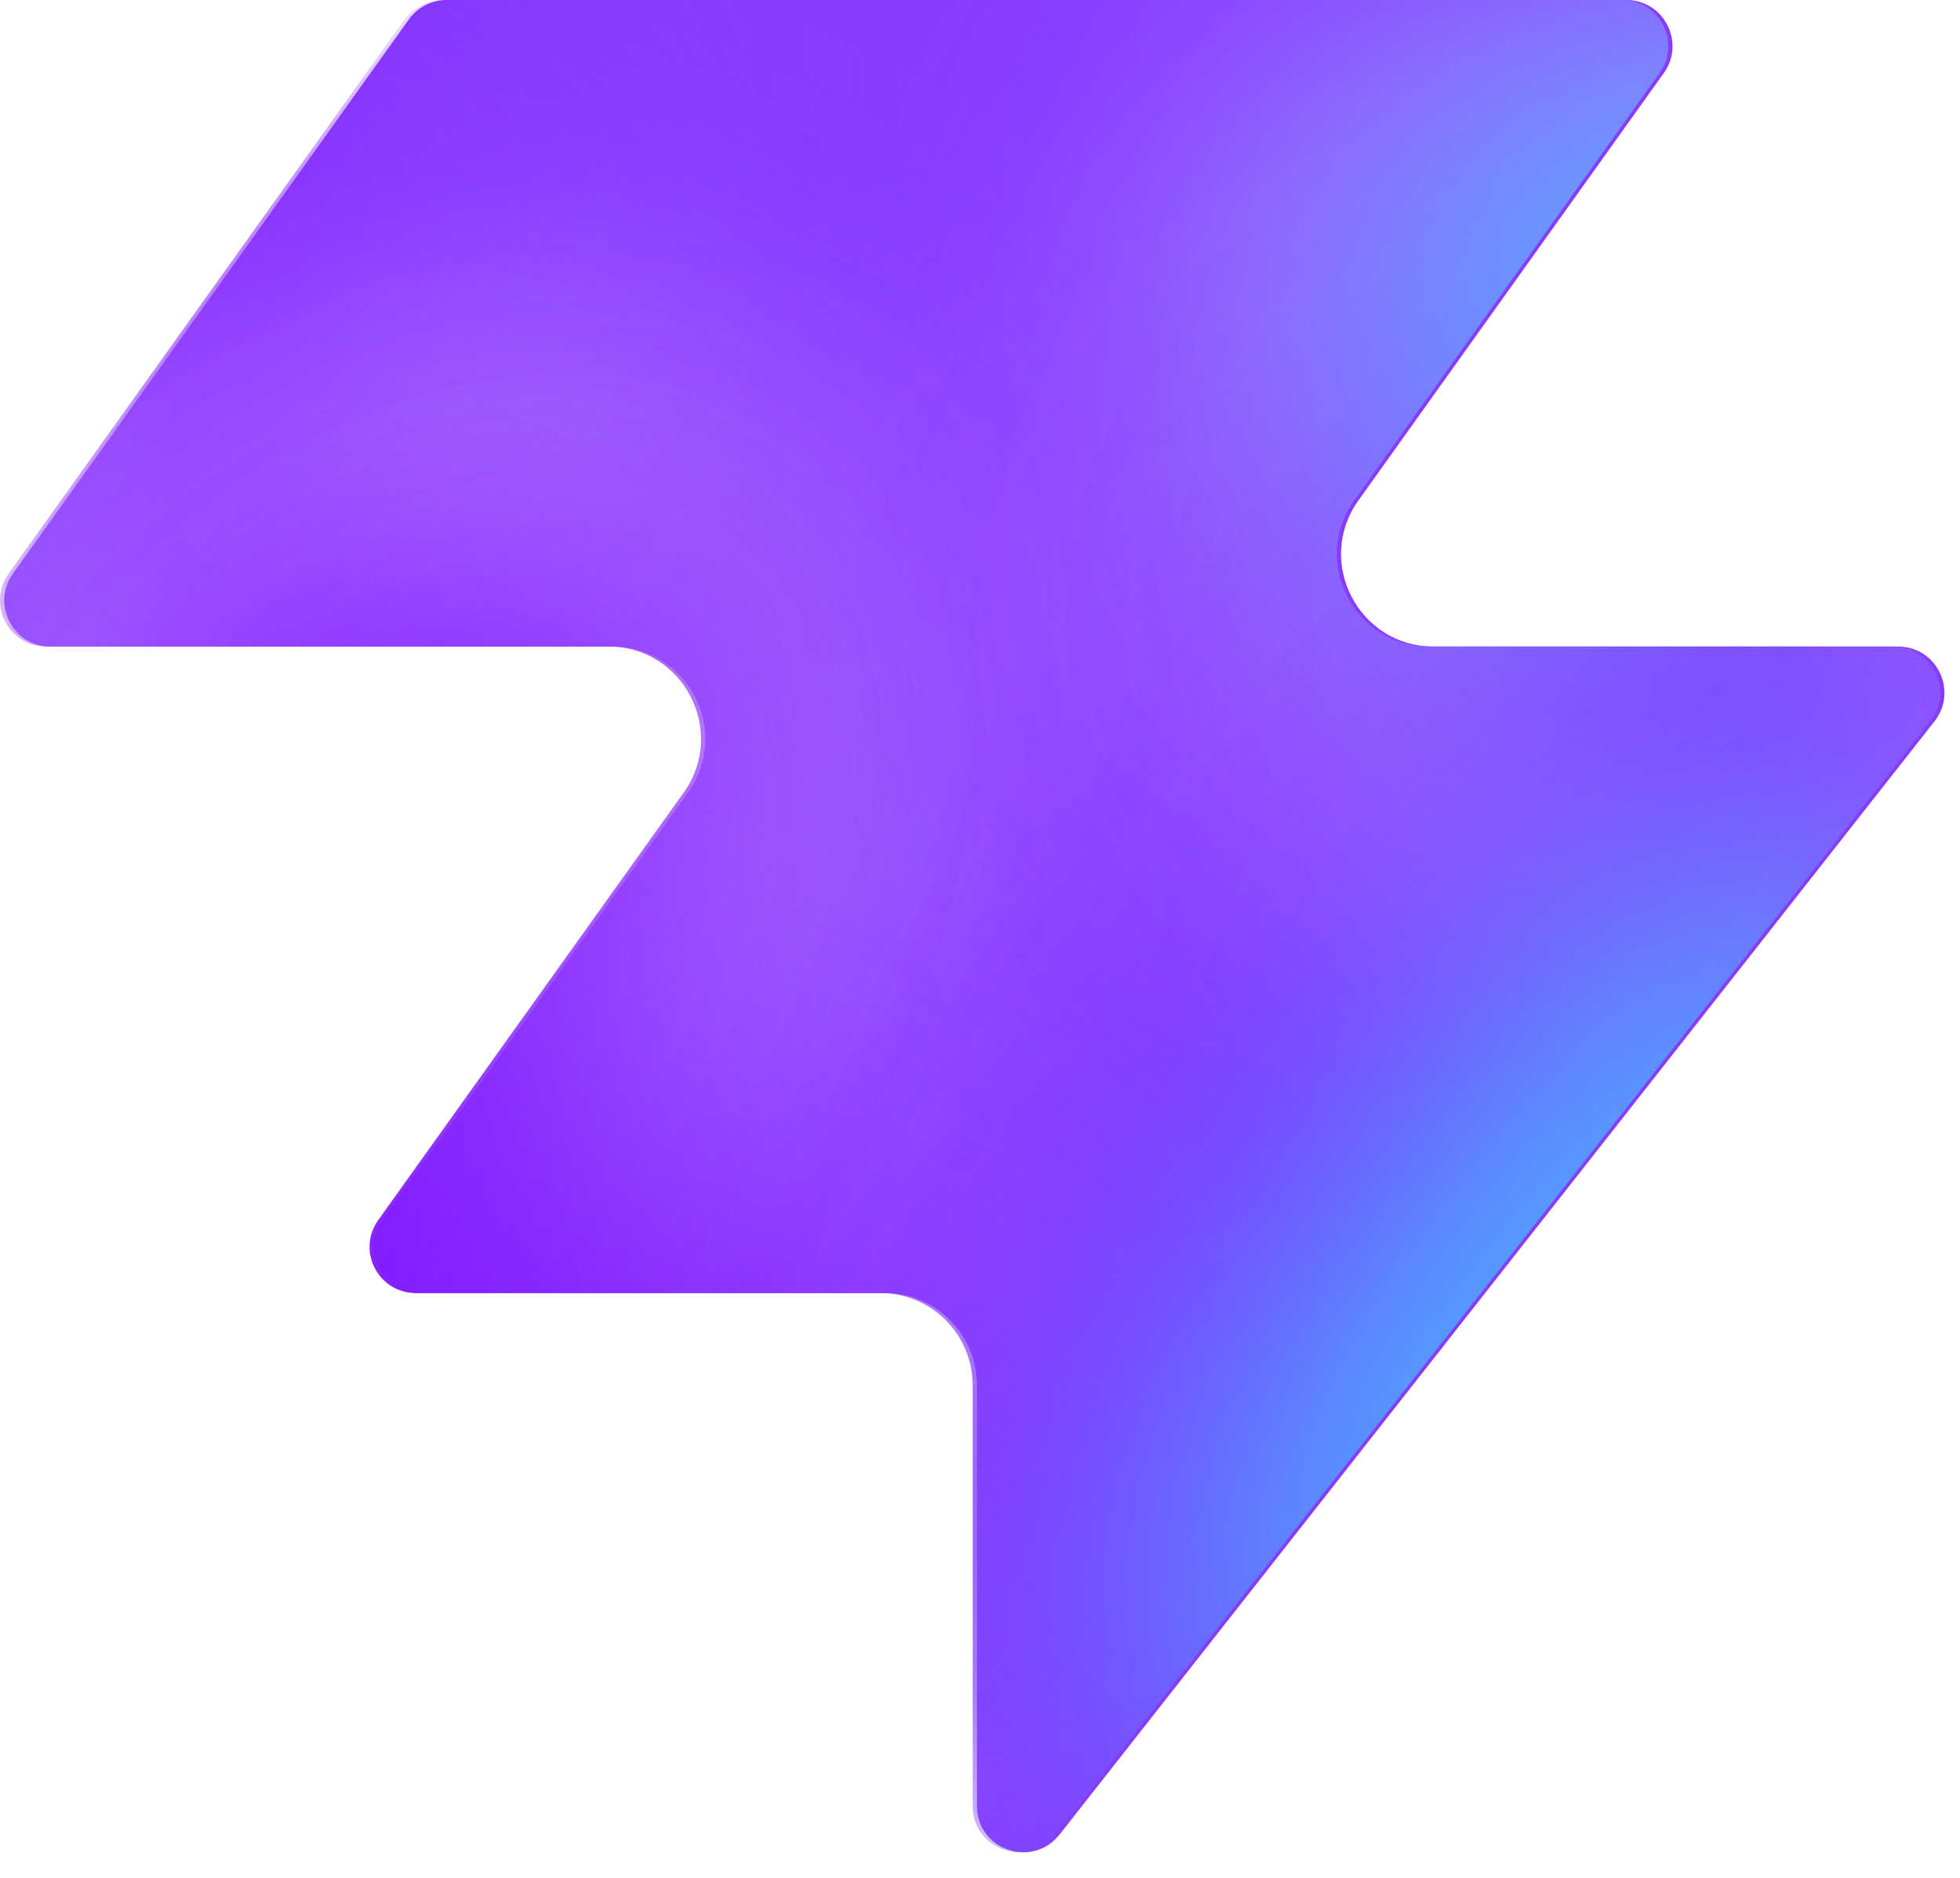
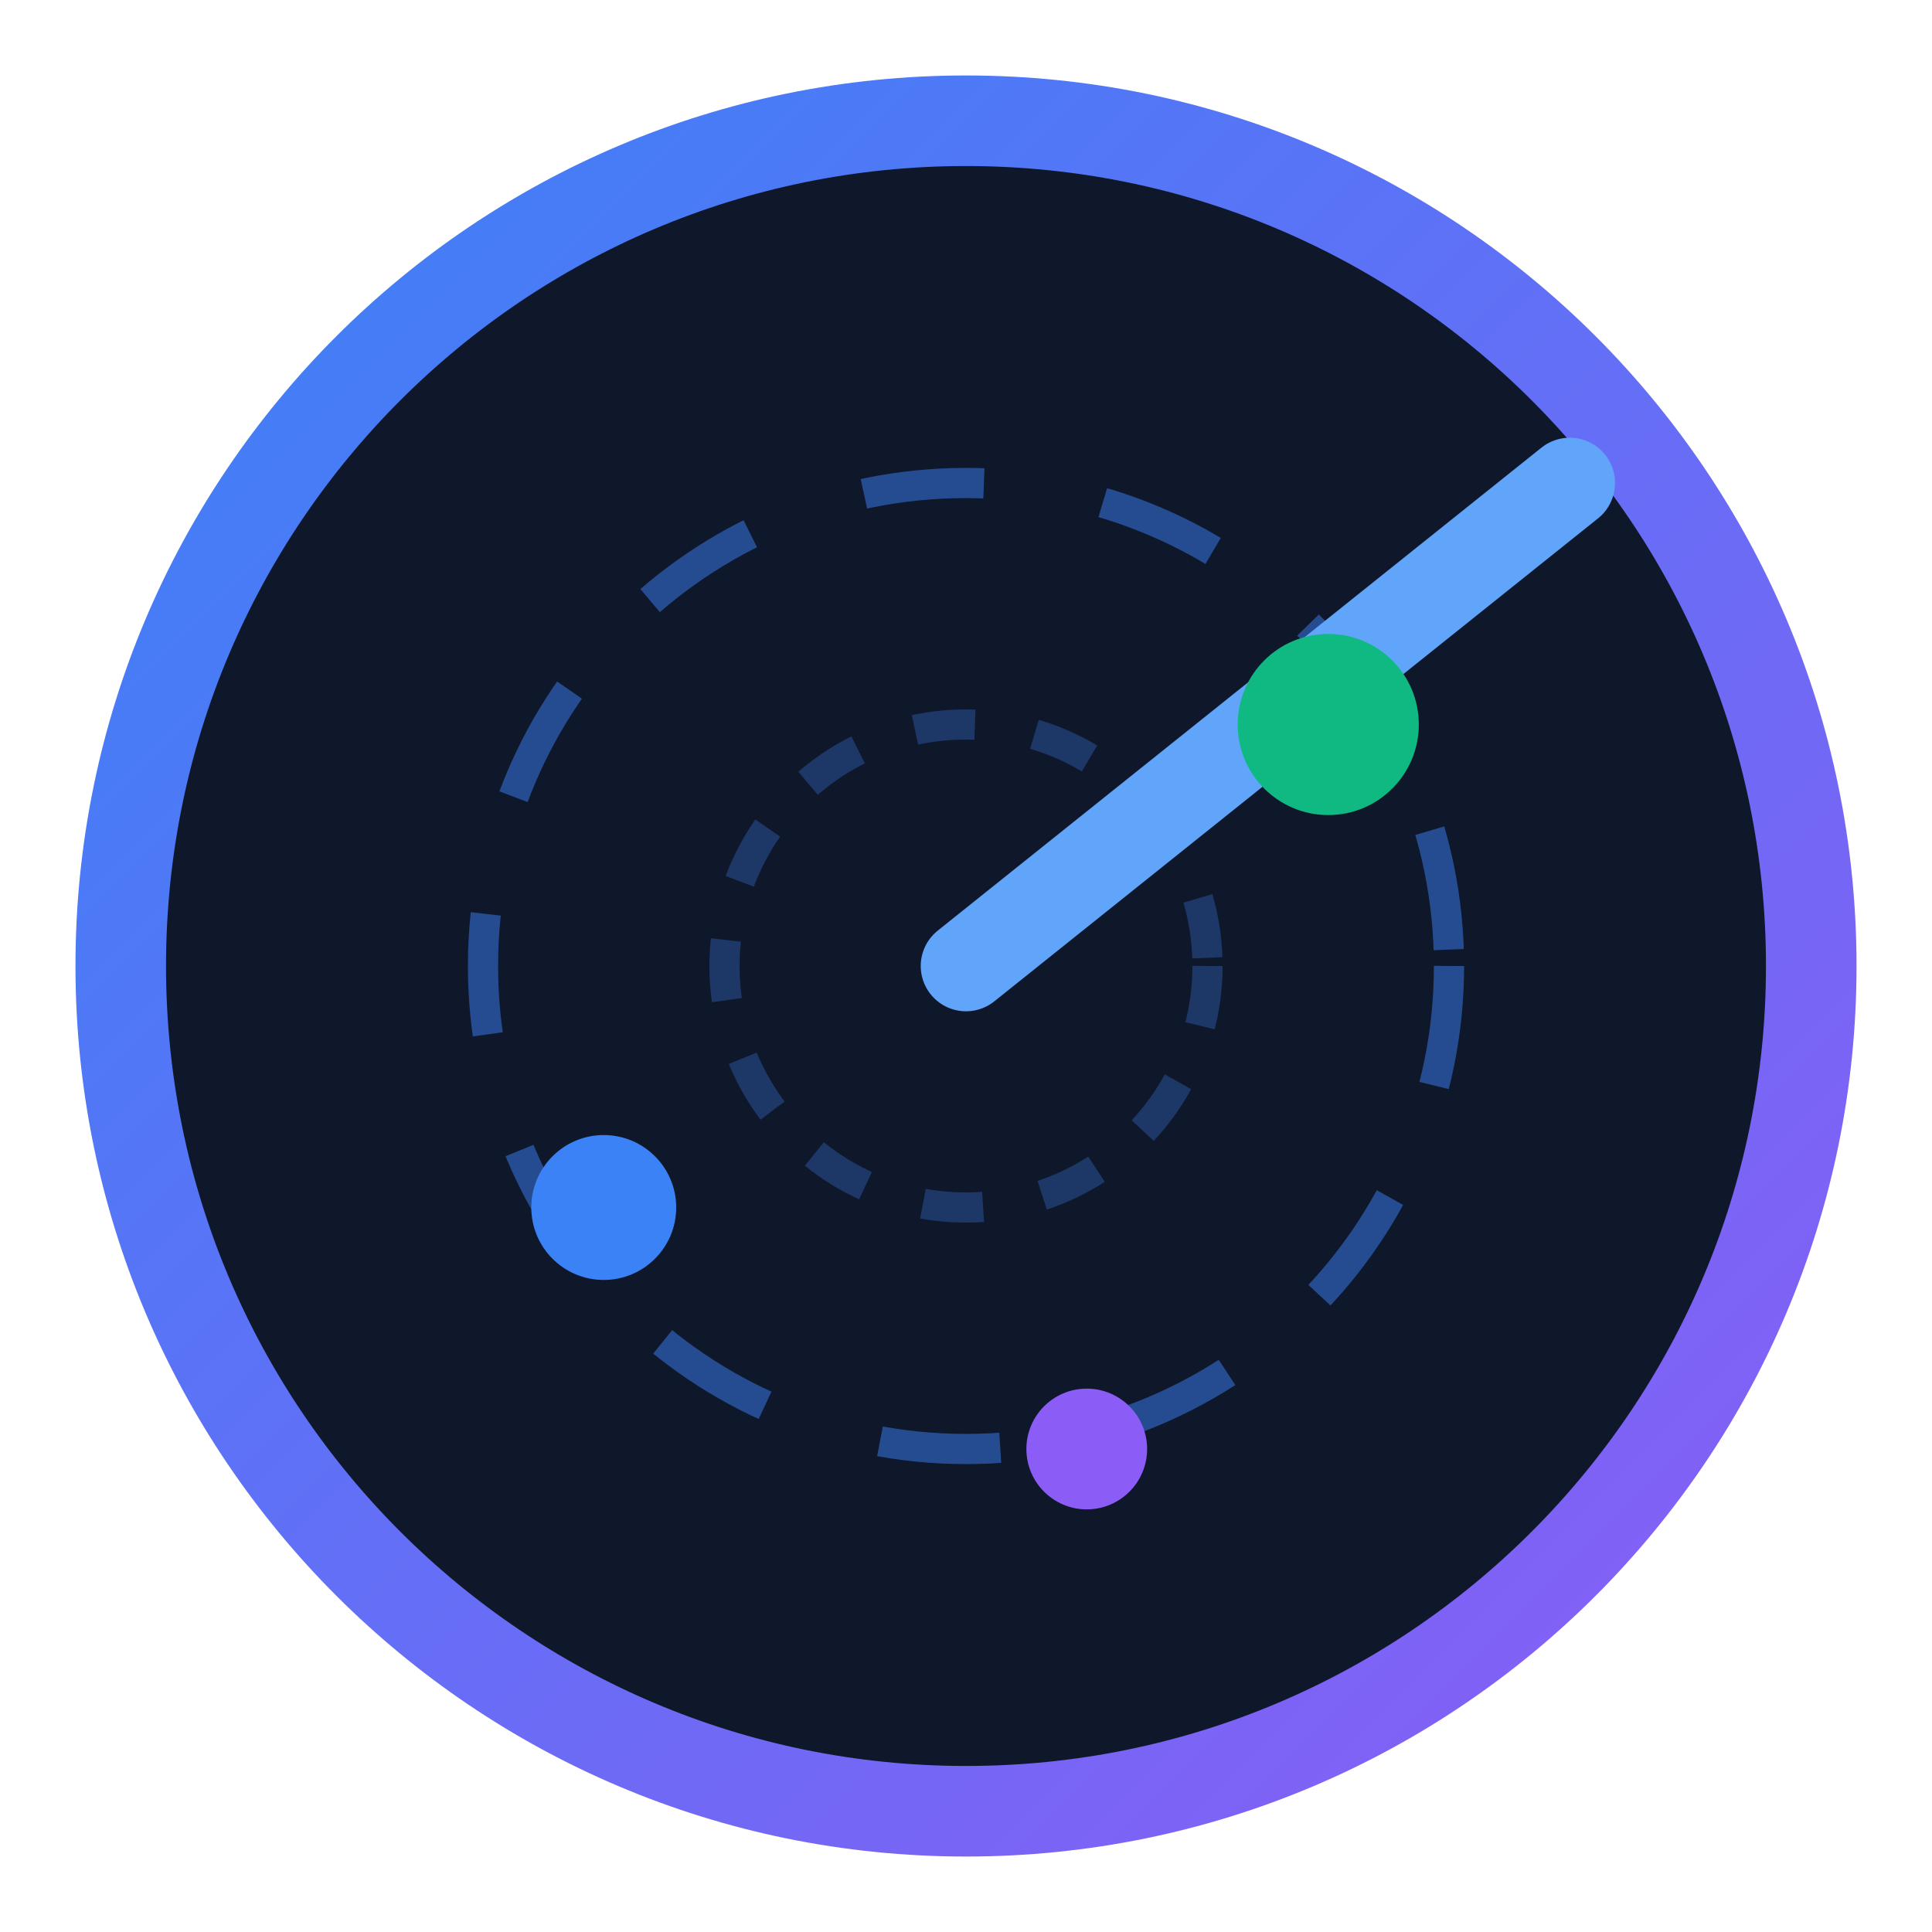
- <svg xmlns="http://www.w3.org/2000/svg" width="48" height="46" fill="none" viewBox="0 0 48 46">
-   <path fill="#863bff" d="M25.946 44.938c-.664.845-2.021.375-2.021-.698V33.937a2.26 2.26 0 0 0-2.262-2.262H10.287c-.92 0-1.456-1.04-.92-1.788l7.48-10.471c1.07-1.497 0-3.578-1.842-3.578H1.237c-.92 0-1.456-1.04-.92-1.788L10.013.474c.214-.297.556-.474.92-.474h28.894c.92 0 1.456 1.04.92 1.788l-7.48 10.471c-1.07 1.498 0 3.579 1.842 3.579h11.377c.943 0 1.473 1.088.89 1.83L25.947 44.94z" style="fill:#863bff;fill:color(display-p3 .525 .23 1);fill-opacity:1" />
-   <mask id="a" width="48" height="46" x="0" y="0" maskUnits="userSpaceOnUse" style="mask-type:alpha">
-     <path fill="#000" d="M25.842 44.938c-.664.844-2.021.375-2.021-.698V33.937a2.26 2.26 0 0 0-2.262-2.262H10.183c-.92 0-1.456-1.04-.92-1.788l7.48-10.471c1.07-1.498 0-3.579-1.842-3.579H1.133c-.92 0-1.456-1.04-.92-1.787L9.91.473c.214-.297.556-.474.92-.474h28.894c.92 0 1.456 1.04.92 1.788l-7.48 10.471c-1.07 1.498 0 3.578 1.842 3.578h11.377c.943 0 1.473 1.088.89 1.832L25.843 44.94z" style="fill:#000;fill-opacity:1" />
-   </mask>
-   <g mask="url(#a)">
-     <g filter="url(#b)">
-       <ellipse cx="5.508" cy="14.704" fill="#ede6ff" rx="5.508" ry="14.704" style="fill:#ede6ff;fill:color(display-p3 .927 .903 1);fill-opacity:1" transform="matrix(.00324 1 1 -.00324 -4.47 31.516)" />
-     </g>
-     <g filter="url(#c)">
-       <ellipse cx="10.399" cy="29.851" fill="#ede6ff" rx="10.399" ry="29.851" style="fill:#ede6ff;fill:color(display-p3 .927 .903 1);fill-opacity:1" transform="matrix(.00324 1 1 -.00324 -39.328 7.883)" />
-     </g>
-     <g filter="url(#d)">
-       <ellipse cx="5.508" cy="30.487" fill="#7e14ff" rx="5.508" ry="30.487" style="fill:#7e14ff;fill:color(display-p3 .492 .077 1);fill-opacity:1" transform="rotate(89.814 -25.913 -14.639)scale(1 -1)" />
-     </g>
-     <g filter="url(#e)">
-       <ellipse cx="5.508" cy="30.599" fill="#7e14ff" rx="5.508" ry="30.599" style="fill:#7e14ff;fill:color(display-p3 .492 .077 1);fill-opacity:1" transform="rotate(89.814 -32.644 -3.334)scale(1 -1)" />
-     </g>
-     <g filter="url(#f)">
-       <ellipse cx="5.508" cy="30.599" fill="#7e14ff" rx="5.508" ry="30.599" style="fill:#7e14ff;fill:color(display-p3 .492 .077 1);fill-opacity:1" transform="matrix(.00324 1 1 -.00324 -34.34 30.47)" />
-     </g>
-     <g filter="url(#g)">
-       <ellipse cx="14.072" cy="22.078" fill="#ede6ff" rx="14.072" ry="22.078" style="fill:#ede6ff;fill:color(display-p3 .927 .903 1);fill-opacity:1" transform="rotate(93.35 24.506 48.493)scale(-1 1)" />
-     </g>
-     <g filter="url(#h)">
-       <ellipse cx="3.47" cy="21.501" fill="#7e14ff" rx="3.47" ry="21.501" style="fill:#7e14ff;fill:color(display-p3 .492 .077 1);fill-opacity:1" transform="rotate(89.009 28.708 47.59)scale(-1 1)" />
-     </g>
-     <g filter="url(#i)">
-       <ellipse cx="3.47" cy="21.501" fill="#7e14ff" rx="3.47" ry="21.501" style="fill:#7e14ff;fill:color(display-p3 .492 .077 1);fill-opacity:1" transform="rotate(89.009 28.708 47.59)scale(-1 1)" />
-     </g>
-     <g filter="url(#j)">
-       <ellipse cx=".387" cy="8.972" fill="#7e14ff" rx="4.407" ry="29.108" style="fill:#7e14ff;fill:color(display-p3 .492 .077 1);fill-opacity:1" transform="rotate(39.51 .387 8.972)" />
-     </g>
-     <g filter="url(#k)">
-       <ellipse cx="47.523" cy="-6.092" fill="#7e14ff" rx="4.407" ry="29.108" style="fill:#7e14ff;fill:color(display-p3 .492 .077 1);fill-opacity:1" transform="rotate(37.892 47.523 -6.092)" />
-     </g>
-     <g filter="url(#l)">
-       <ellipse cx="41.412" cy="6.333" fill="#47bfff" rx="5.971" ry="9.665" style="fill:#47bfff;fill:color(display-p3 .28 .748 1);fill-opacity:1" transform="rotate(37.892 41.412 6.333)" />
-     </g>
-     <g filter="url(#m)">
-       <ellipse cx="-1.879" cy="38.332" fill="#7e14ff" rx="4.407" ry="29.108" style="fill:#7e14ff;fill:color(display-p3 .492 .077 1);fill-opacity:1" transform="rotate(37.892 -1.88 38.332)" />
-     </g>
-     <g filter="url(#n)">
-       <ellipse cx="-1.879" cy="38.332" fill="#7e14ff" rx="4.407" ry="29.108" style="fill:#7e14ff;fill:color(display-p3 .492 .077 1);fill-opacity:1" transform="rotate(37.892 -1.88 38.332)" />
-     </g>
-     <g filter="url(#o)">
-       <ellipse cx="35.651" cy="29.907" fill="#7e14ff" rx="4.407" ry="29.108" style="fill:#7e14ff;fill:color(display-p3 .492 .077 1);fill-opacity:1" transform="rotate(37.892 35.651 29.907)" />
-     </g>
-     <g filter="url(#p)">
-       <ellipse cx="38.418" cy="32.4" fill="#47bfff" rx="5.971" ry="15.297" style="fill:#47bfff;fill:color(display-p3 .28 .748 1);fill-opacity:1" transform="rotate(37.892 38.418 32.4)" />
-     </g>
-   </g>
+ <svg xmlns="http://www.w3.org/2000/svg" width="32" height="32" viewBox="0 0 32 32">
  <defs>
-     <filter id="b" width="60.045" height="41.654" x="-19.77" y="16.149" color-interpolation-filters="sRGB" filterUnits="userSpaceOnUse">
-       <feFlood flood-opacity="0" result="BackgroundImageFix" />
-       <feBlend in="SourceGraphic" in2="BackgroundImageFix" result="shape" />
-       <feGaussianBlur result="effect1_foregroundBlur_2002_17158" stdDeviation="7.659" />
-     </filter>
-     <filter id="c" width="90.34" height="51.437" x="-54.613" y="-7.533" color-interpolation-filters="sRGB" filterUnits="userSpaceOnUse">
-       <feFlood flood-opacity="0" result="BackgroundImageFix" />
-       <feBlend in="SourceGraphic" in2="BackgroundImageFix" result="shape" />
-       <feGaussianBlur result="effect1_foregroundBlur_2002_17158" stdDeviation="7.659" />
-     </filter>
-     <filter id="d" width="79.355" height="29.4" x="-49.64" y="2.03" color-interpolation-filters="sRGB" filterUnits="userSpaceOnUse">
-       <feFlood flood-opacity="0" result="BackgroundImageFix" />
-       <feBlend in="SourceGraphic" in2="BackgroundImageFix" result="shape" />
-       <feGaussianBlur result="effect1_foregroundBlur_2002_17158" stdDeviation="4.596" />
-     </filter>
-     <filter id="e" width="79.579" height="29.4" x="-45.045" y="20.029" color-interpolation-filters="sRGB" filterUnits="userSpaceOnUse">
-       <feFlood flood-opacity="0" result="BackgroundImageFix" />
-       <feBlend in="SourceGraphic" in2="BackgroundImageFix" result="shape" />
-       <feGaussianBlur result="effect1_foregroundBlur_2002_17158" stdDeviation="4.596" />
-     </filter>
-     <filter id="f" width="79.579" height="29.4" x="-43.513" y="21.178" color-interpolation-filters="sRGB" filterUnits="userSpaceOnUse">
-       <feFlood flood-opacity="0" result="BackgroundImageFix" />
-       <feBlend in="SourceGraphic" in2="BackgroundImageFix" result="shape" />
-       <feGaussianBlur result="effect1_foregroundBlur_2002_17158" stdDeviation="4.596" />
-     </filter>
-     <filter id="g" width="74.749" height="58.852" x="15.756" y="-17.901" color-interpolation-filters="sRGB" filterUnits="userSpaceOnUse">
-       <feFlood flood-opacity="0" result="BackgroundImageFix" />
-       <feBlend in="SourceGraphic" in2="BackgroundImageFix" result="shape" />
-       <feGaussianBlur result="effect1_foregroundBlur_2002_17158" stdDeviation="7.659" />
-     </filter>
-     <filter id="h" width="61.377" height="25.362" x="23.548" y="2.284" color-interpolation-filters="sRGB" filterUnits="userSpaceOnUse">
-       <feFlood flood-opacity="0" result="BackgroundImageFix" />
-       <feBlend in="SourceGraphic" in2="BackgroundImageFix" result="shape" />
-       <feGaussianBlur result="effect1_foregroundBlur_2002_17158" stdDeviation="4.596" />
-     </filter>
-     <filter id="i" width="61.377" height="25.362" x="23.548" y="2.284" color-interpolation-filters="sRGB" filterUnits="userSpaceOnUse">
-       <feFlood flood-opacity="0" result="BackgroundImageFix" />
-       <feBlend in="SourceGraphic" in2="BackgroundImageFix" result="shape" />
-       <feGaussianBlur result="effect1_foregroundBlur_2002_17158" stdDeviation="4.596" />
-     </filter>
-     <filter id="j" width="56.045" height="63.649" x="-27.636" y="-22.853" color-interpolation-filters="sRGB" filterUnits="userSpaceOnUse">
-       <feFlood flood-opacity="0" result="BackgroundImageFix" />
-       <feBlend in="SourceGraphic" in2="BackgroundImageFix" result="shape" />
-       <feGaussianBlur result="effect1_foregroundBlur_2002_17158" stdDeviation="4.596" />
-     </filter>
-     <filter id="k" width="54.814" height="64.646" x="20.116" y="-38.415" color-interpolation-filters="sRGB" filterUnits="userSpaceOnUse">
-       <feFlood flood-opacity="0" result="BackgroundImageFix" />
-       <feBlend in="SourceGraphic" in2="BackgroundImageFix" result="shape" />
-       <feGaussianBlur result="effect1_foregroundBlur_2002_17158" stdDeviation="4.596" />
-     </filter>
-     <filter id="l" width="33.541" height="35.313" x="24.641" y="-11.323" color-interpolation-filters="sRGB" filterUnits="userSpaceOnUse">
-       <feFlood flood-opacity="0" result="BackgroundImageFix" />
-       <feBlend in="SourceGraphic" in2="BackgroundImageFix" result="shape" />
-       <feGaussianBlur result="effect1_foregroundBlur_2002_17158" stdDeviation="4.596" />
-     </filter>
-     <filter id="m" width="54.814" height="64.646" x="-29.286" y="6.009" color-interpolation-filters="sRGB" filterUnits="userSpaceOnUse">
-       <feFlood flood-opacity="0" result="BackgroundImageFix" />
-       <feBlend in="SourceGraphic" in2="BackgroundImageFix" result="shape" />
-       <feGaussianBlur result="effect1_foregroundBlur_2002_17158" stdDeviation="4.596" />
-     </filter>
-     <filter id="n" width="54.814" height="64.646" x="-29.286" y="6.009" color-interpolation-filters="sRGB" filterUnits="userSpaceOnUse">
-       <feFlood flood-opacity="0" result="BackgroundImageFix" />
-       <feBlend in="SourceGraphic" in2="BackgroundImageFix" result="shape" />
-       <feGaussianBlur result="effect1_foregroundBlur_2002_17158" stdDeviation="4.596" />
-     </filter>
-     <filter id="o" width="54.814" height="64.646" x="8.244" y="-2.416" color-interpolation-filters="sRGB" filterUnits="userSpaceOnUse">
-       <feFlood flood-opacity="0" result="BackgroundImageFix" />
-       <feBlend in="SourceGraphic" in2="BackgroundImageFix" result="shape" />
-       <feGaussianBlur result="effect1_foregroundBlur_2002_17158" stdDeviation="4.596" />
-     </filter>
-     <filter id="p" width="39.409" height="43.623" x="18.713" y="10.588" color-interpolation-filters="sRGB" filterUnits="userSpaceOnUse">
-       <feFlood flood-opacity="0" result="BackgroundImageFix" />
-       <feBlend in="SourceGraphic" in2="BackgroundImageFix" result="shape" />
-       <feGaussianBlur result="effect1_foregroundBlur_2002_17158" stdDeviation="4.596" />
-     </filter>
+     <linearGradient id="grad1" x1="0%" y1="0%" x2="100%" y2="100%">
+       <stop offset="0%" style="stop-color:#3b82f6;stop-opacity:1" />
+       <stop offset="100%" style="stop-color:#8b5cf6;stop-opacity:1" />
+     </linearGradient>
  </defs>
+   <circle cx="16" cy="16" r="14" fill="#0f172a" stroke="url(#grad1)" stroke-width="1.5" />
+   <circle cx="16" cy="16" r="8" fill="none" stroke="#3b82f6" stroke-width="0.5" stroke-dasharray="2,2" opacity="0.5" />
+   <circle cx="16" cy="16" r="4" fill="none" stroke="#3b82f6" stroke-width="0.5" stroke-dasharray="1,1" opacity="0.3" />
+   <line x1="16" y1="16" x2="26" y2="8" stroke="#60a5fa" stroke-width="1.5" stroke-linecap="round">
+     <animateTransform attributeName="transform" type="rotate" from="0 16 16" to="360 16 16" dur="3s" repeatCount="indefinite" />
+   </line>
+   <circle cx="22" cy="12" r="1.5" fill="#10b981">
+     <animate attributeName="opacity" values="1;0.2;1" dur="2s" repeatCount="indefinite" />
+   </circle>
+   <circle cx="10" cy="20" r="1.2" fill="#3b82f6">
+     <animate attributeName="opacity" values="0.2;1;0.2" dur="2.5s" repeatCount="indefinite" />
+   </circle>
+   <circle cx="18" cy="24" r="1" fill="#8b5cf6">
+     <animate attributeName="opacity" values="1;0.4;1" dur="1.8s" repeatCount="indefinite" />
+   </circle>
</svg>
